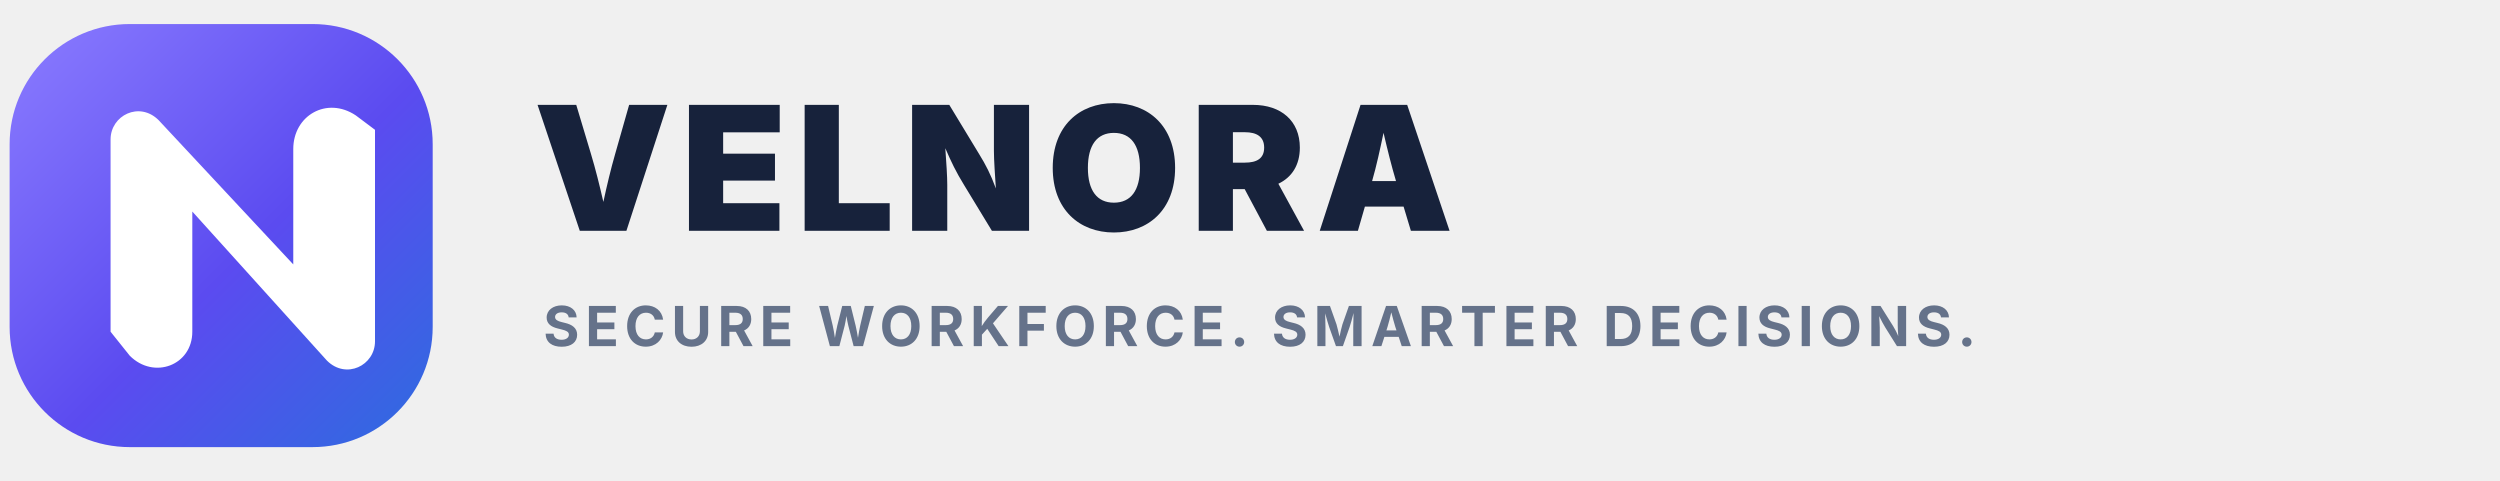
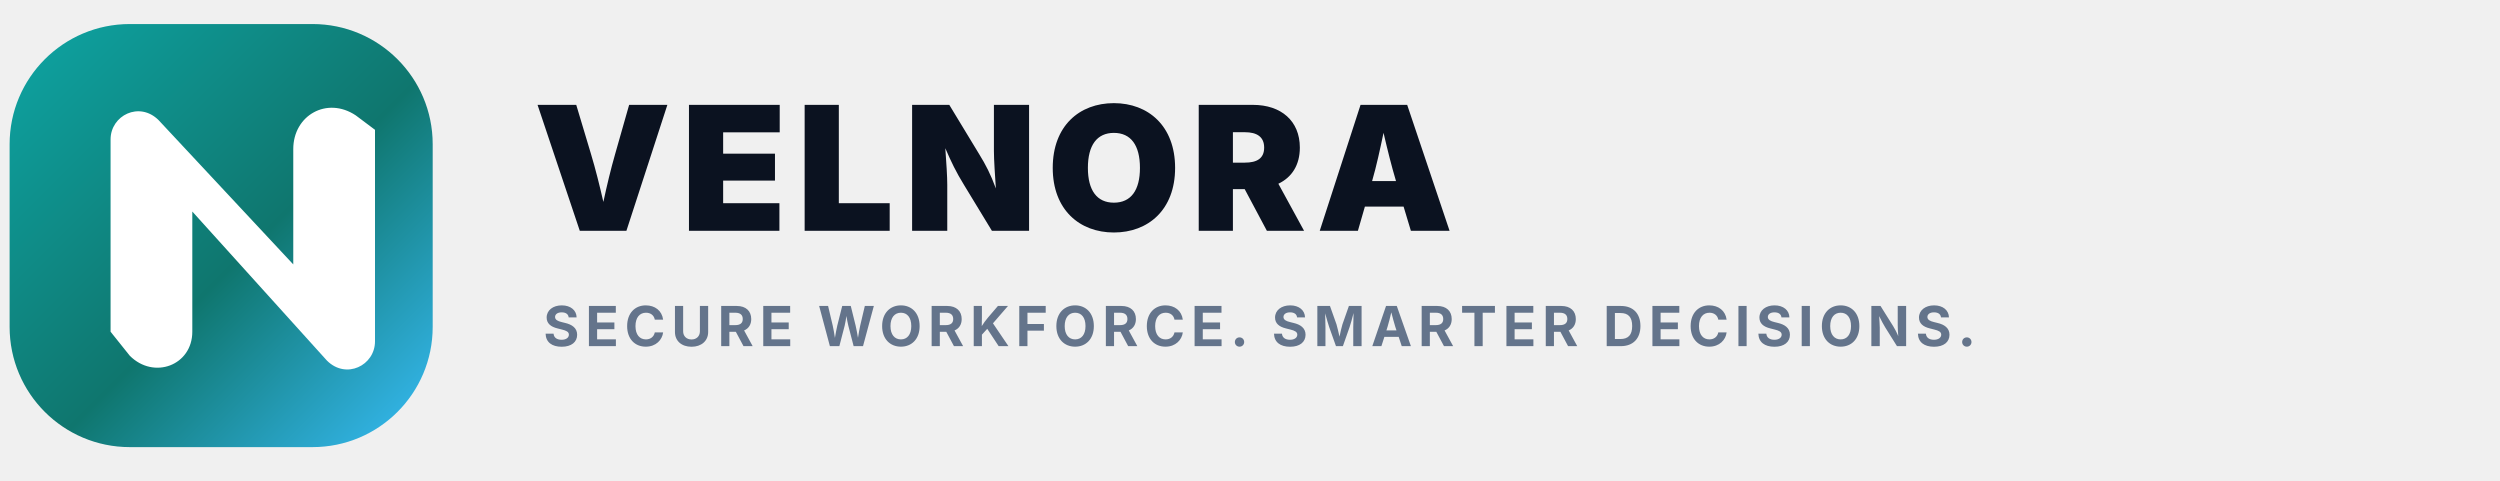
<svg xmlns="http://www.w3.org/2000/svg" viewBox="0 0 520 100" role="img" aria-labelledby="title desc">
  <defs>
    <linearGradient id="g" x1="0" y1="0" x2="1" y2="1">
-       <stop stop-color="#8b7cff" />
-       <stop offset=".55" stop-color="#5b4bf0" />
-       <stop offset="1" stop-color="#2d6cdf" />
+       <stop stop-color="#0EA5A4" />
+       <stop offset=".55" stop-color="#0F766E" />
+       <stop offset="1" stop-color="#38BDF8" />
    </linearGradient>
  </defs>
  <rect x="2" y="5" width="88" height="88" rx="25" fill="url(#g)" />
  <path d="M23 69V29c0-5 6-8 10-4l28 30V31c0-7 7-11 13-7l4 3v44c0 5-6 8-10 4L40 44v25c0 7-8 10-13 5z" fill="#fff" />
-   <text x="111" y="48" font-family="Inter,Arial,sans-serif" font-size="36" font-weight="850" letter-spacing="2" fill="#17223b">VELNORA</text>
-   <text x="113" y="72" font-family="Inter,Arial,sans-serif" font-size="11.5" font-weight="750" letter-spacing="1.2" fill="#65728a">SECURE WORKFORCE. SMARTER DECISIONS.</text>
+   <text x="111" y="48" font-family="Inter,Arial,sans-serif" font-size="36" font-weight="850" letter-spacing="2" fill="#0B1220">VELNORA</text>
+   <text x="113" y="72" font-family="Inter,Arial,sans-serif" font-size="11.5" font-weight="750" letter-spacing="1.2" fill="#64748B">SECURE WORKFORCE. SMARTER DECISIONS.</text>
</svg>
